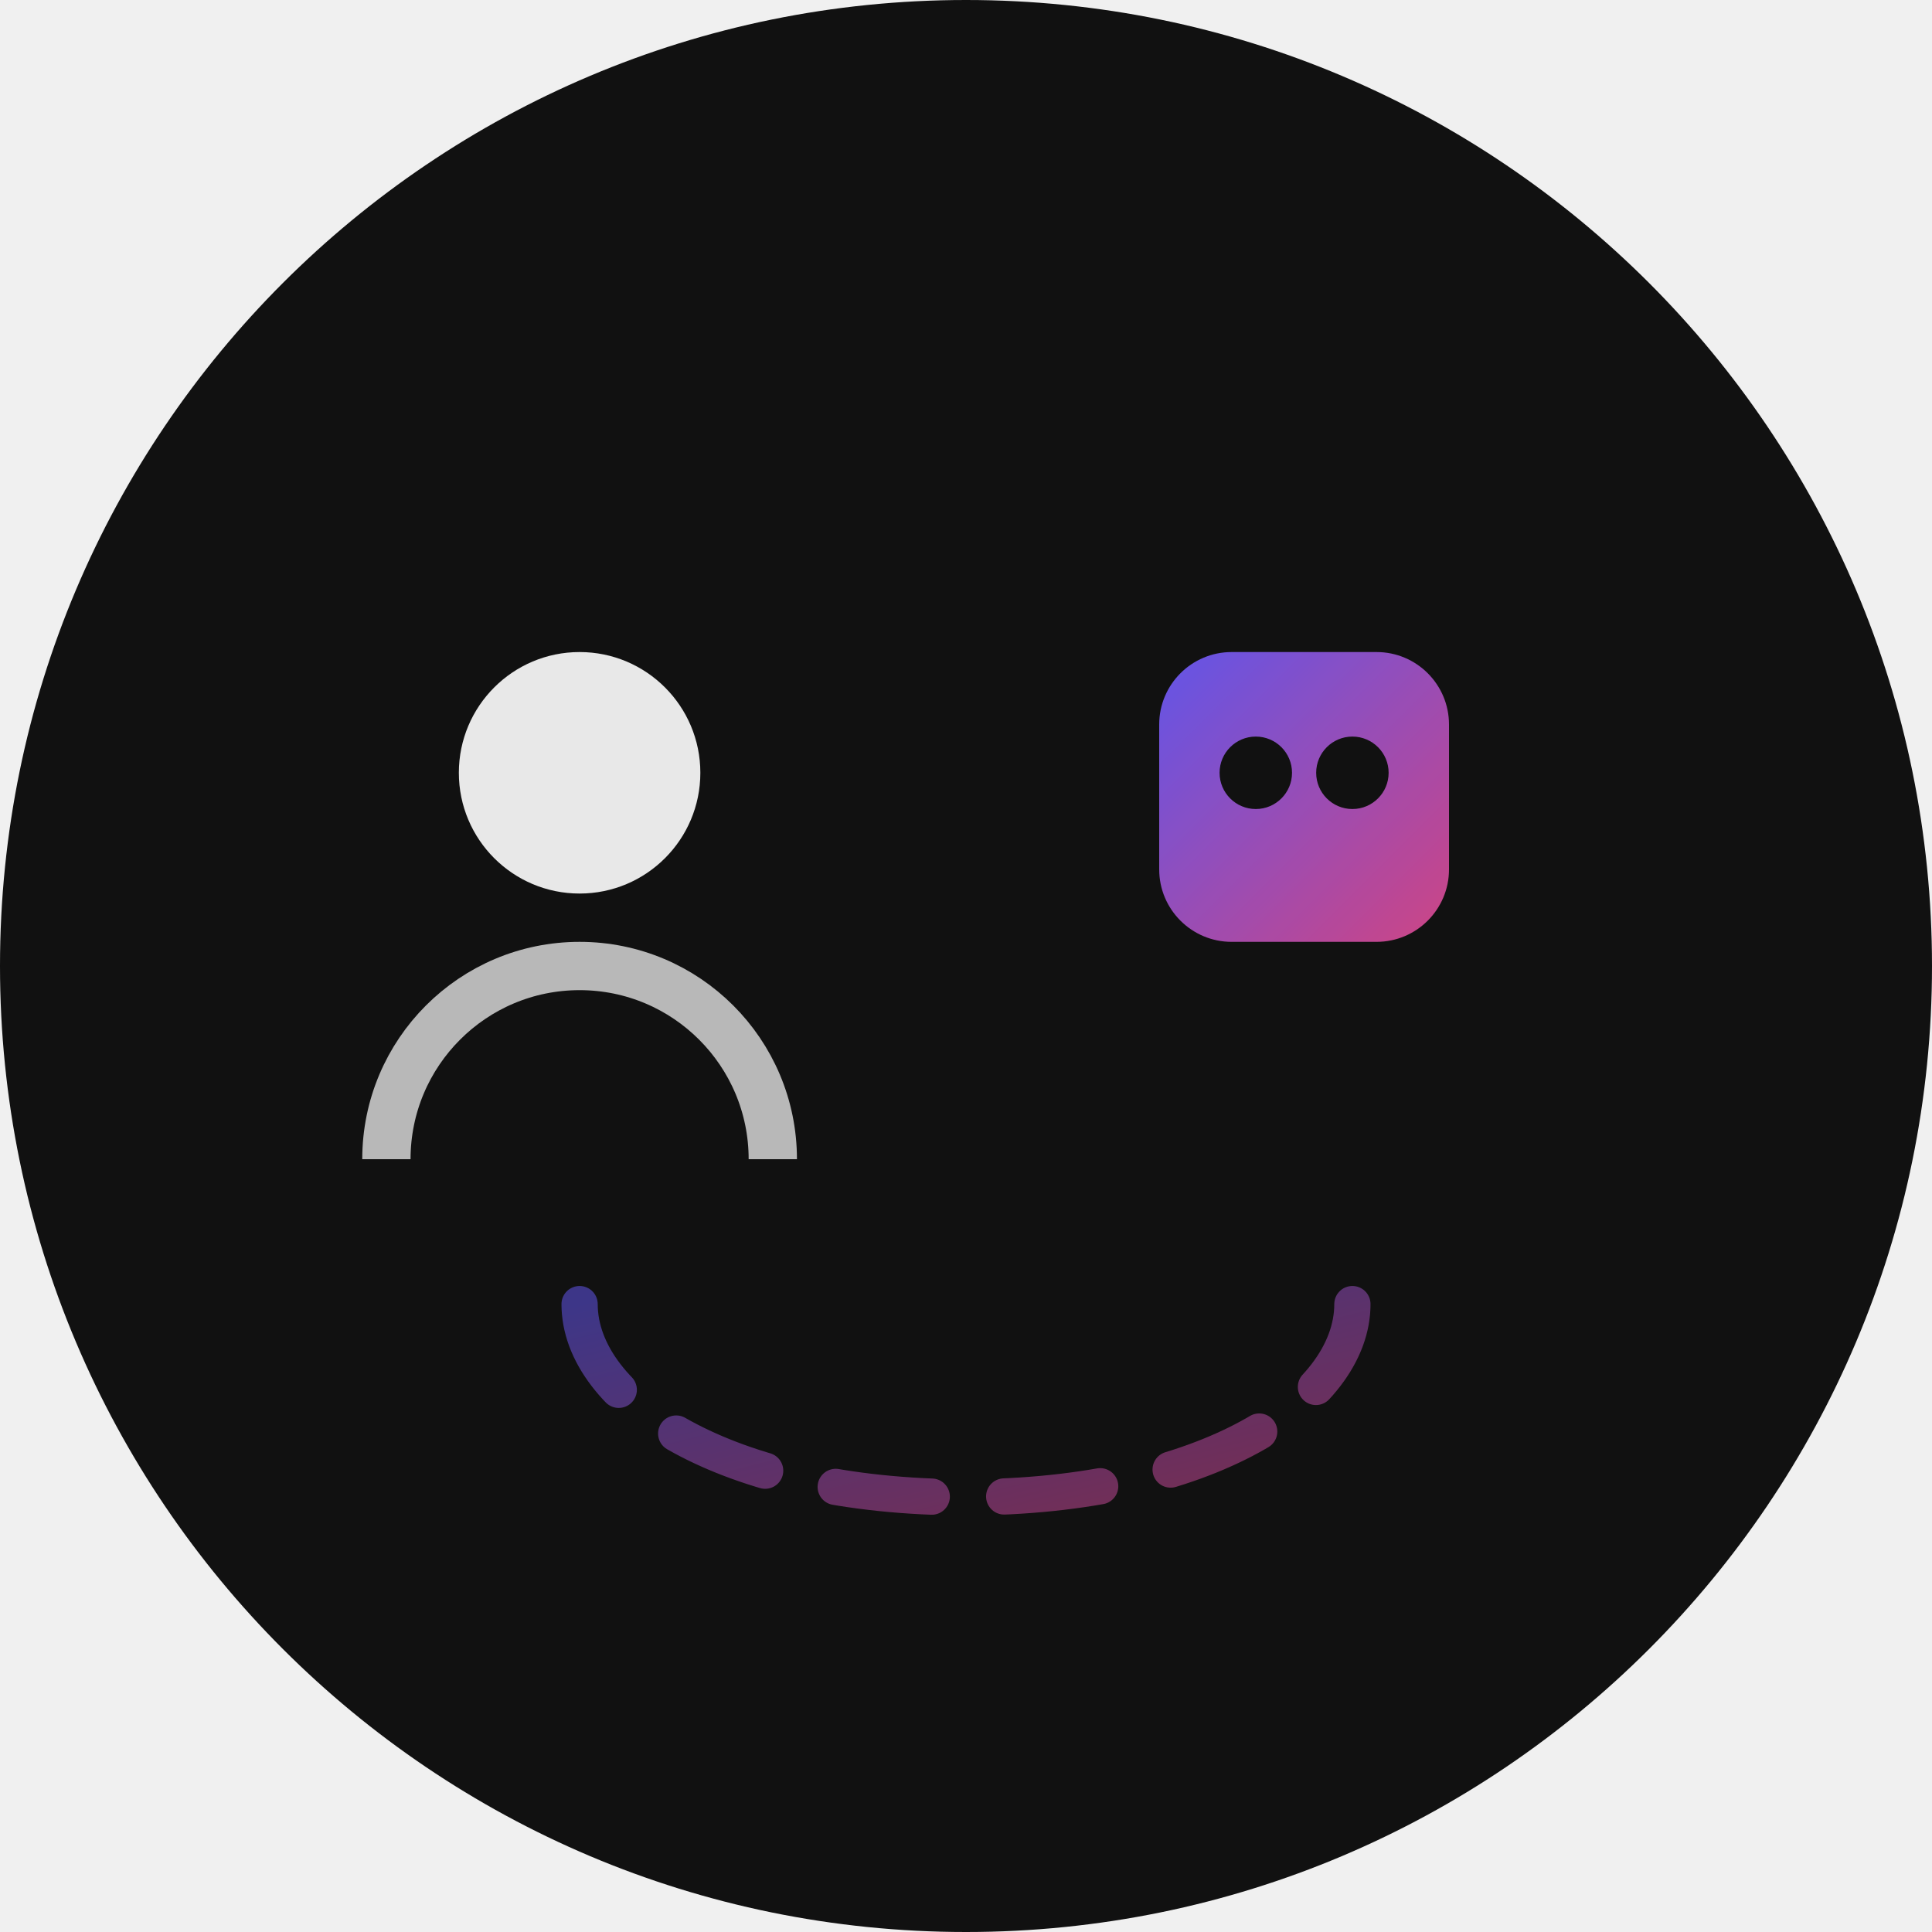
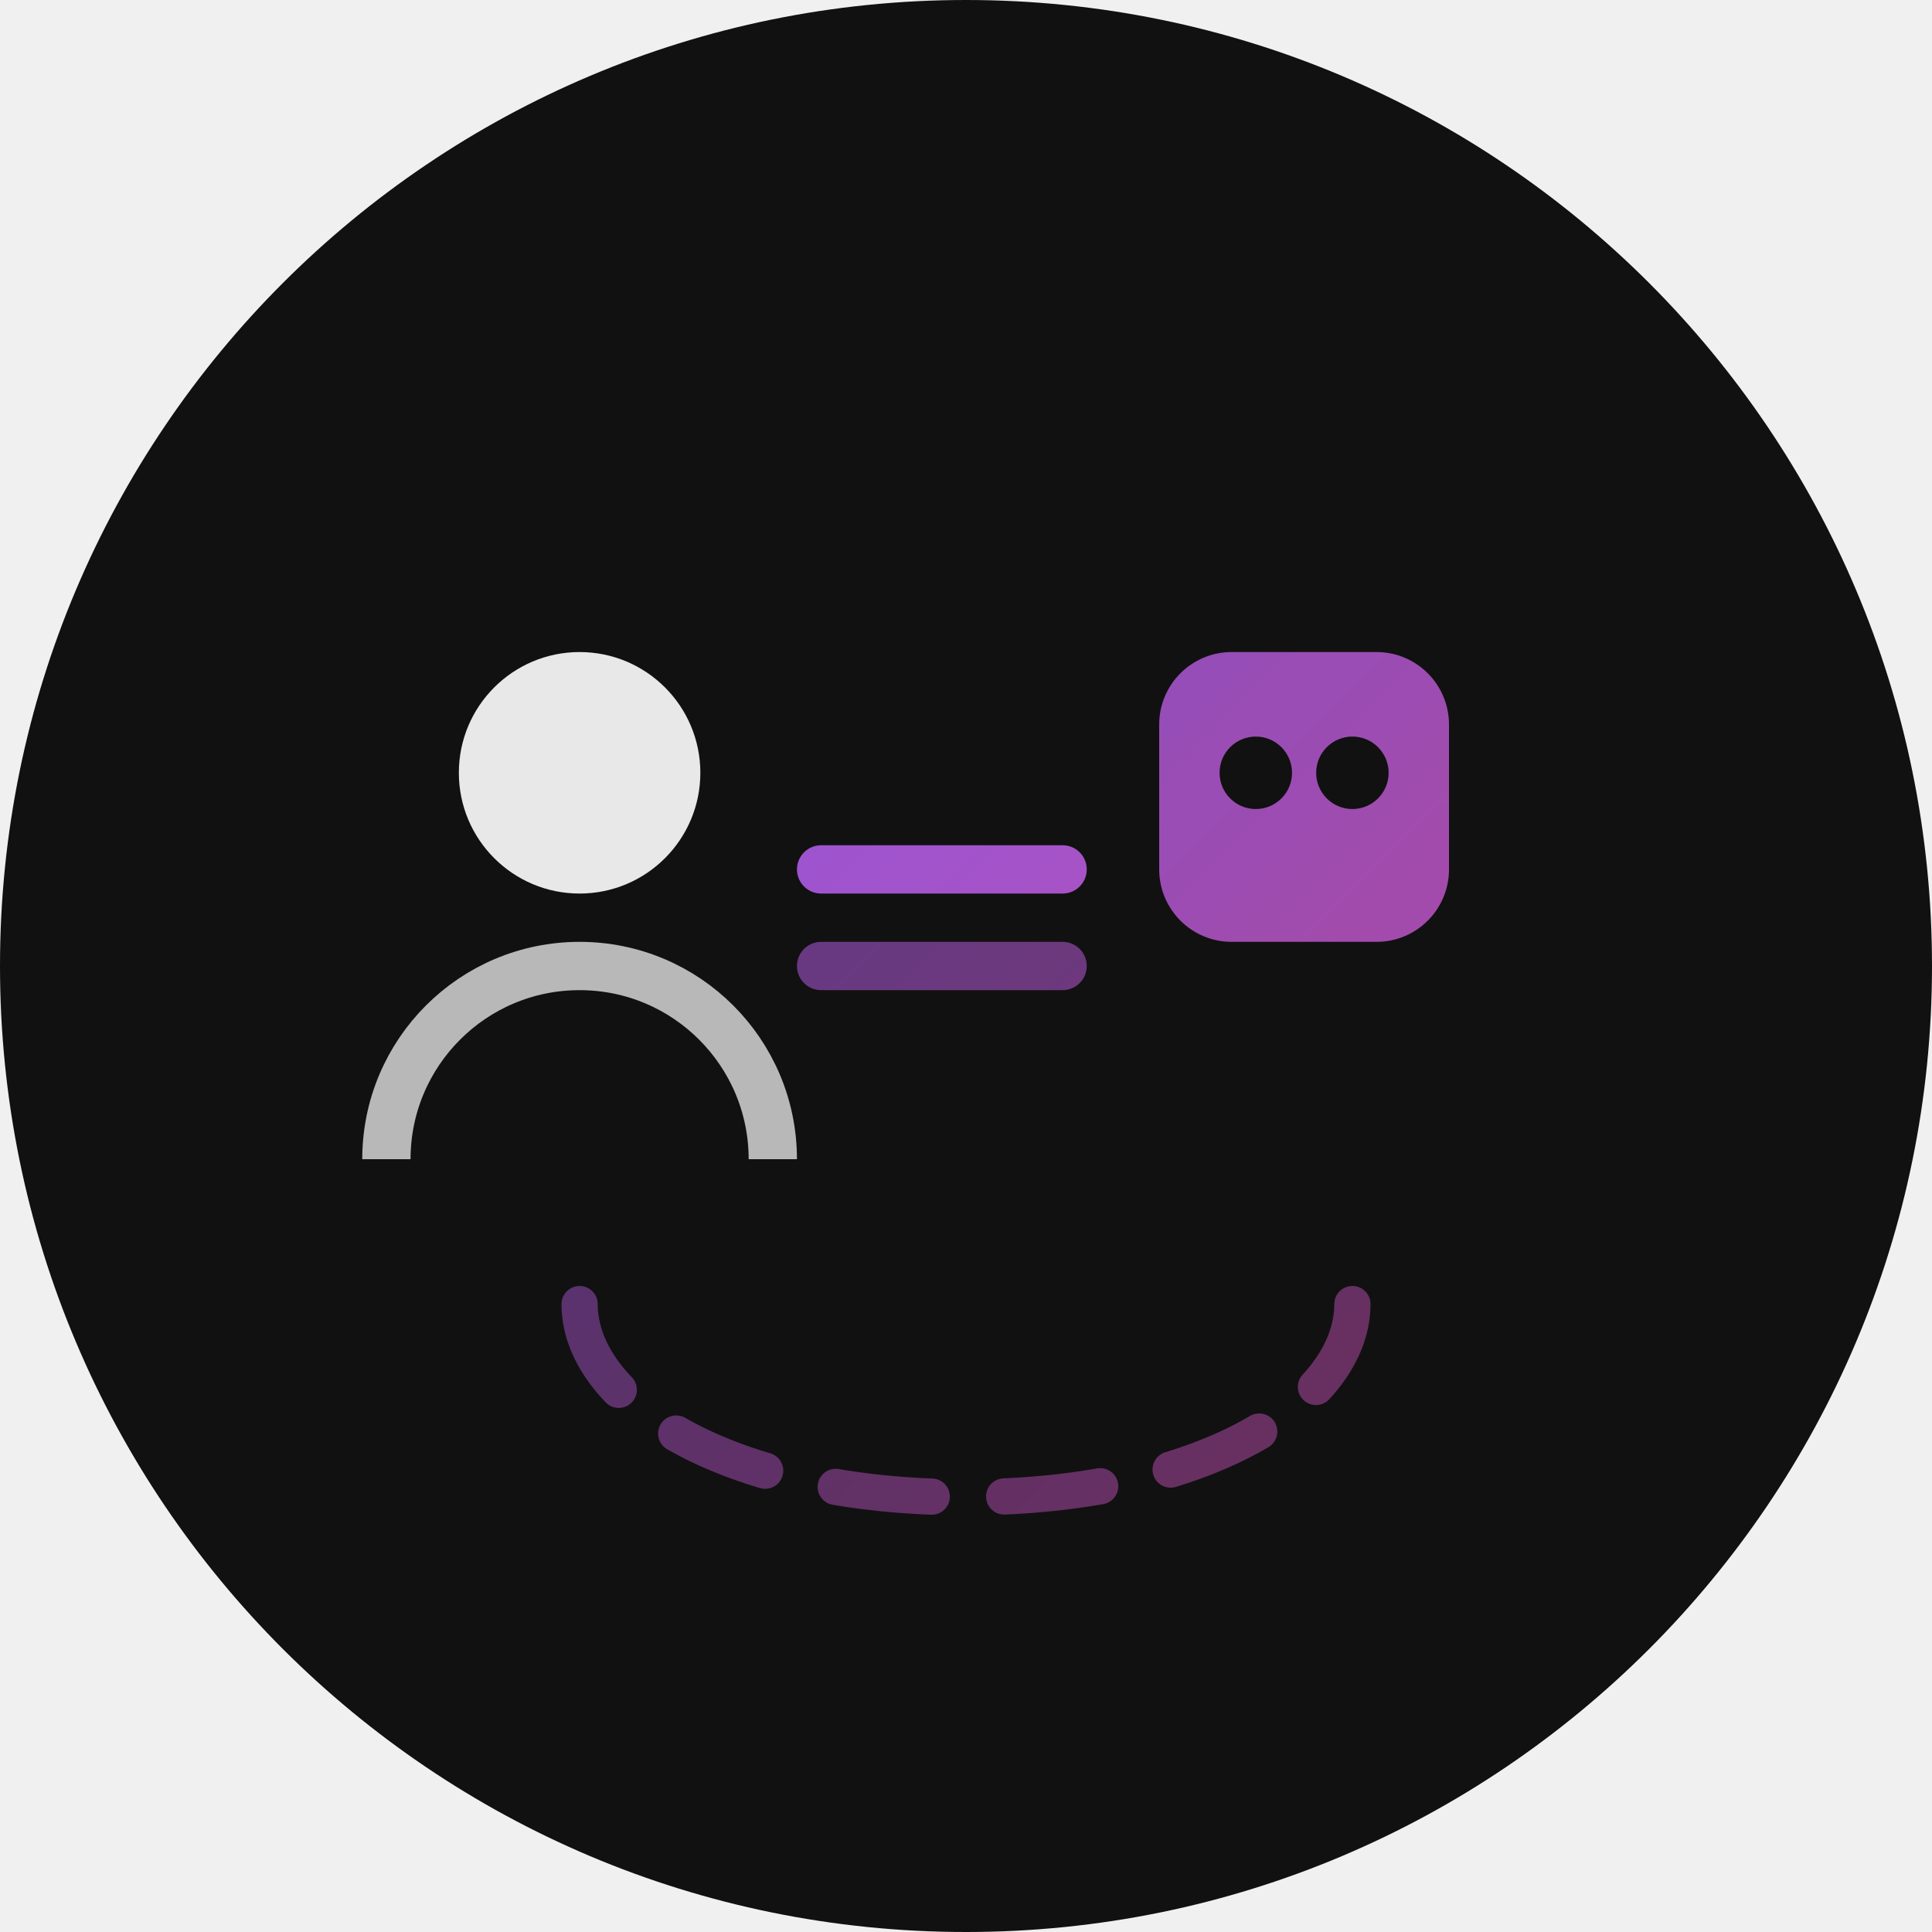
<svg xmlns="http://www.w3.org/2000/svg" viewBox="0 0 80 80" fill="none">
  <defs>
-     <linearGradient id="hitlGrad" x1="0%" y1="0%" x2="100%" y2="100%">
+     <linearGradient id="hitlGrad" gradientUnits="userSpaceOnUse" x1="0" y1="0" x2="80" y2="80">
      <stop offset="0%" style="stop-color:#6a5cff" />
      <stop offset="100%" style="stop-color:#e24a90" />
    </linearGradient>
  </defs>
  <circle cx="40" cy="40" r="40" fill="#111" />
  <circle cx="24" cy="32" r="5" fill="white" opacity="0.9" />
  <path d="M16 48a8 8 0 0116 0" stroke="white" stroke-width="2" fill="none" opacity="0.7" />
  <rect x="48" y="27" width="12" height="12" rx="3" fill="url(#hitlGrad)" opacity="0.9" />
  <circle cx="52" cy="32" r="1.5" fill="#111" />
  <circle cx="56" cy="32" r="1.5" fill="#111" />
  <path d="M34 36L44 36" stroke="url(#hitlGrad)" stroke-width="2" stroke-linecap="round" />
  <path d="M44 40L34 40" stroke="url(#hitlGrad)" stroke-width="2" stroke-linecap="round" opacity="0.6" />
  <path d="M24 54C24 58 30 62 40 62C50 62 56 58 56 54" stroke="url(#hitlGrad)" stroke-width="1.5" stroke-linecap="round" stroke-dasharray="4 3" opacity="0.5" />
</svg>
